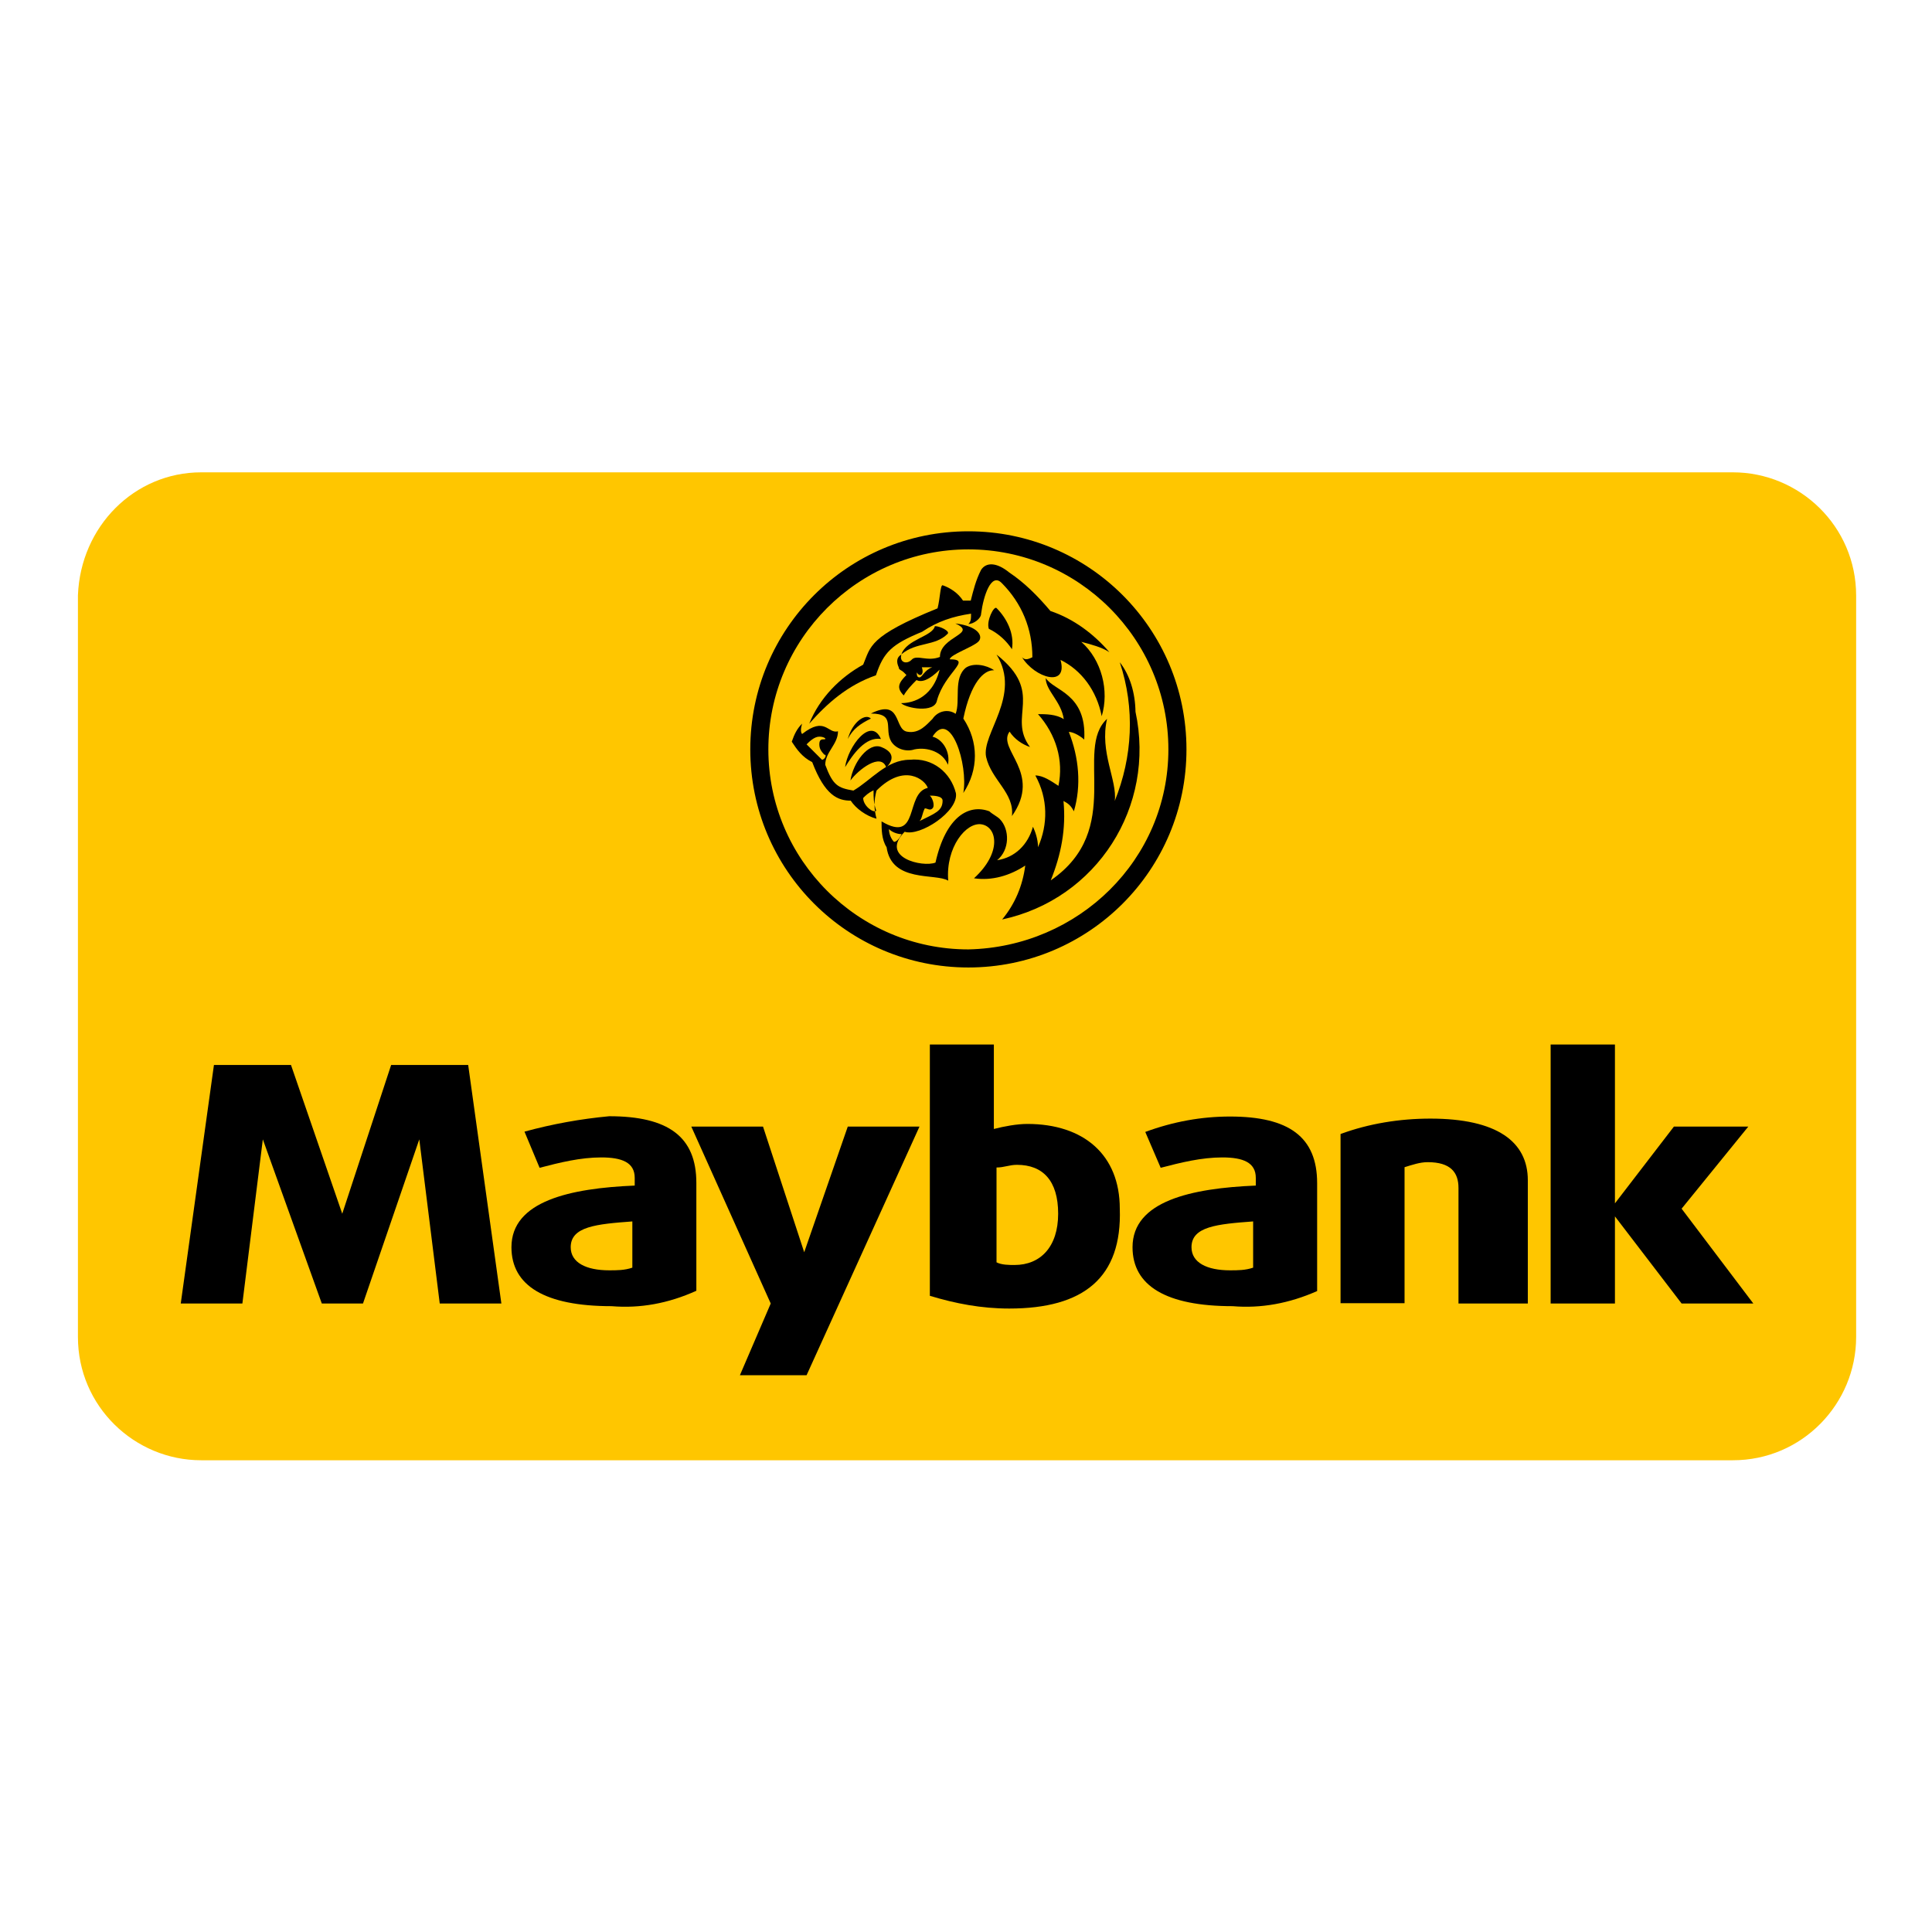
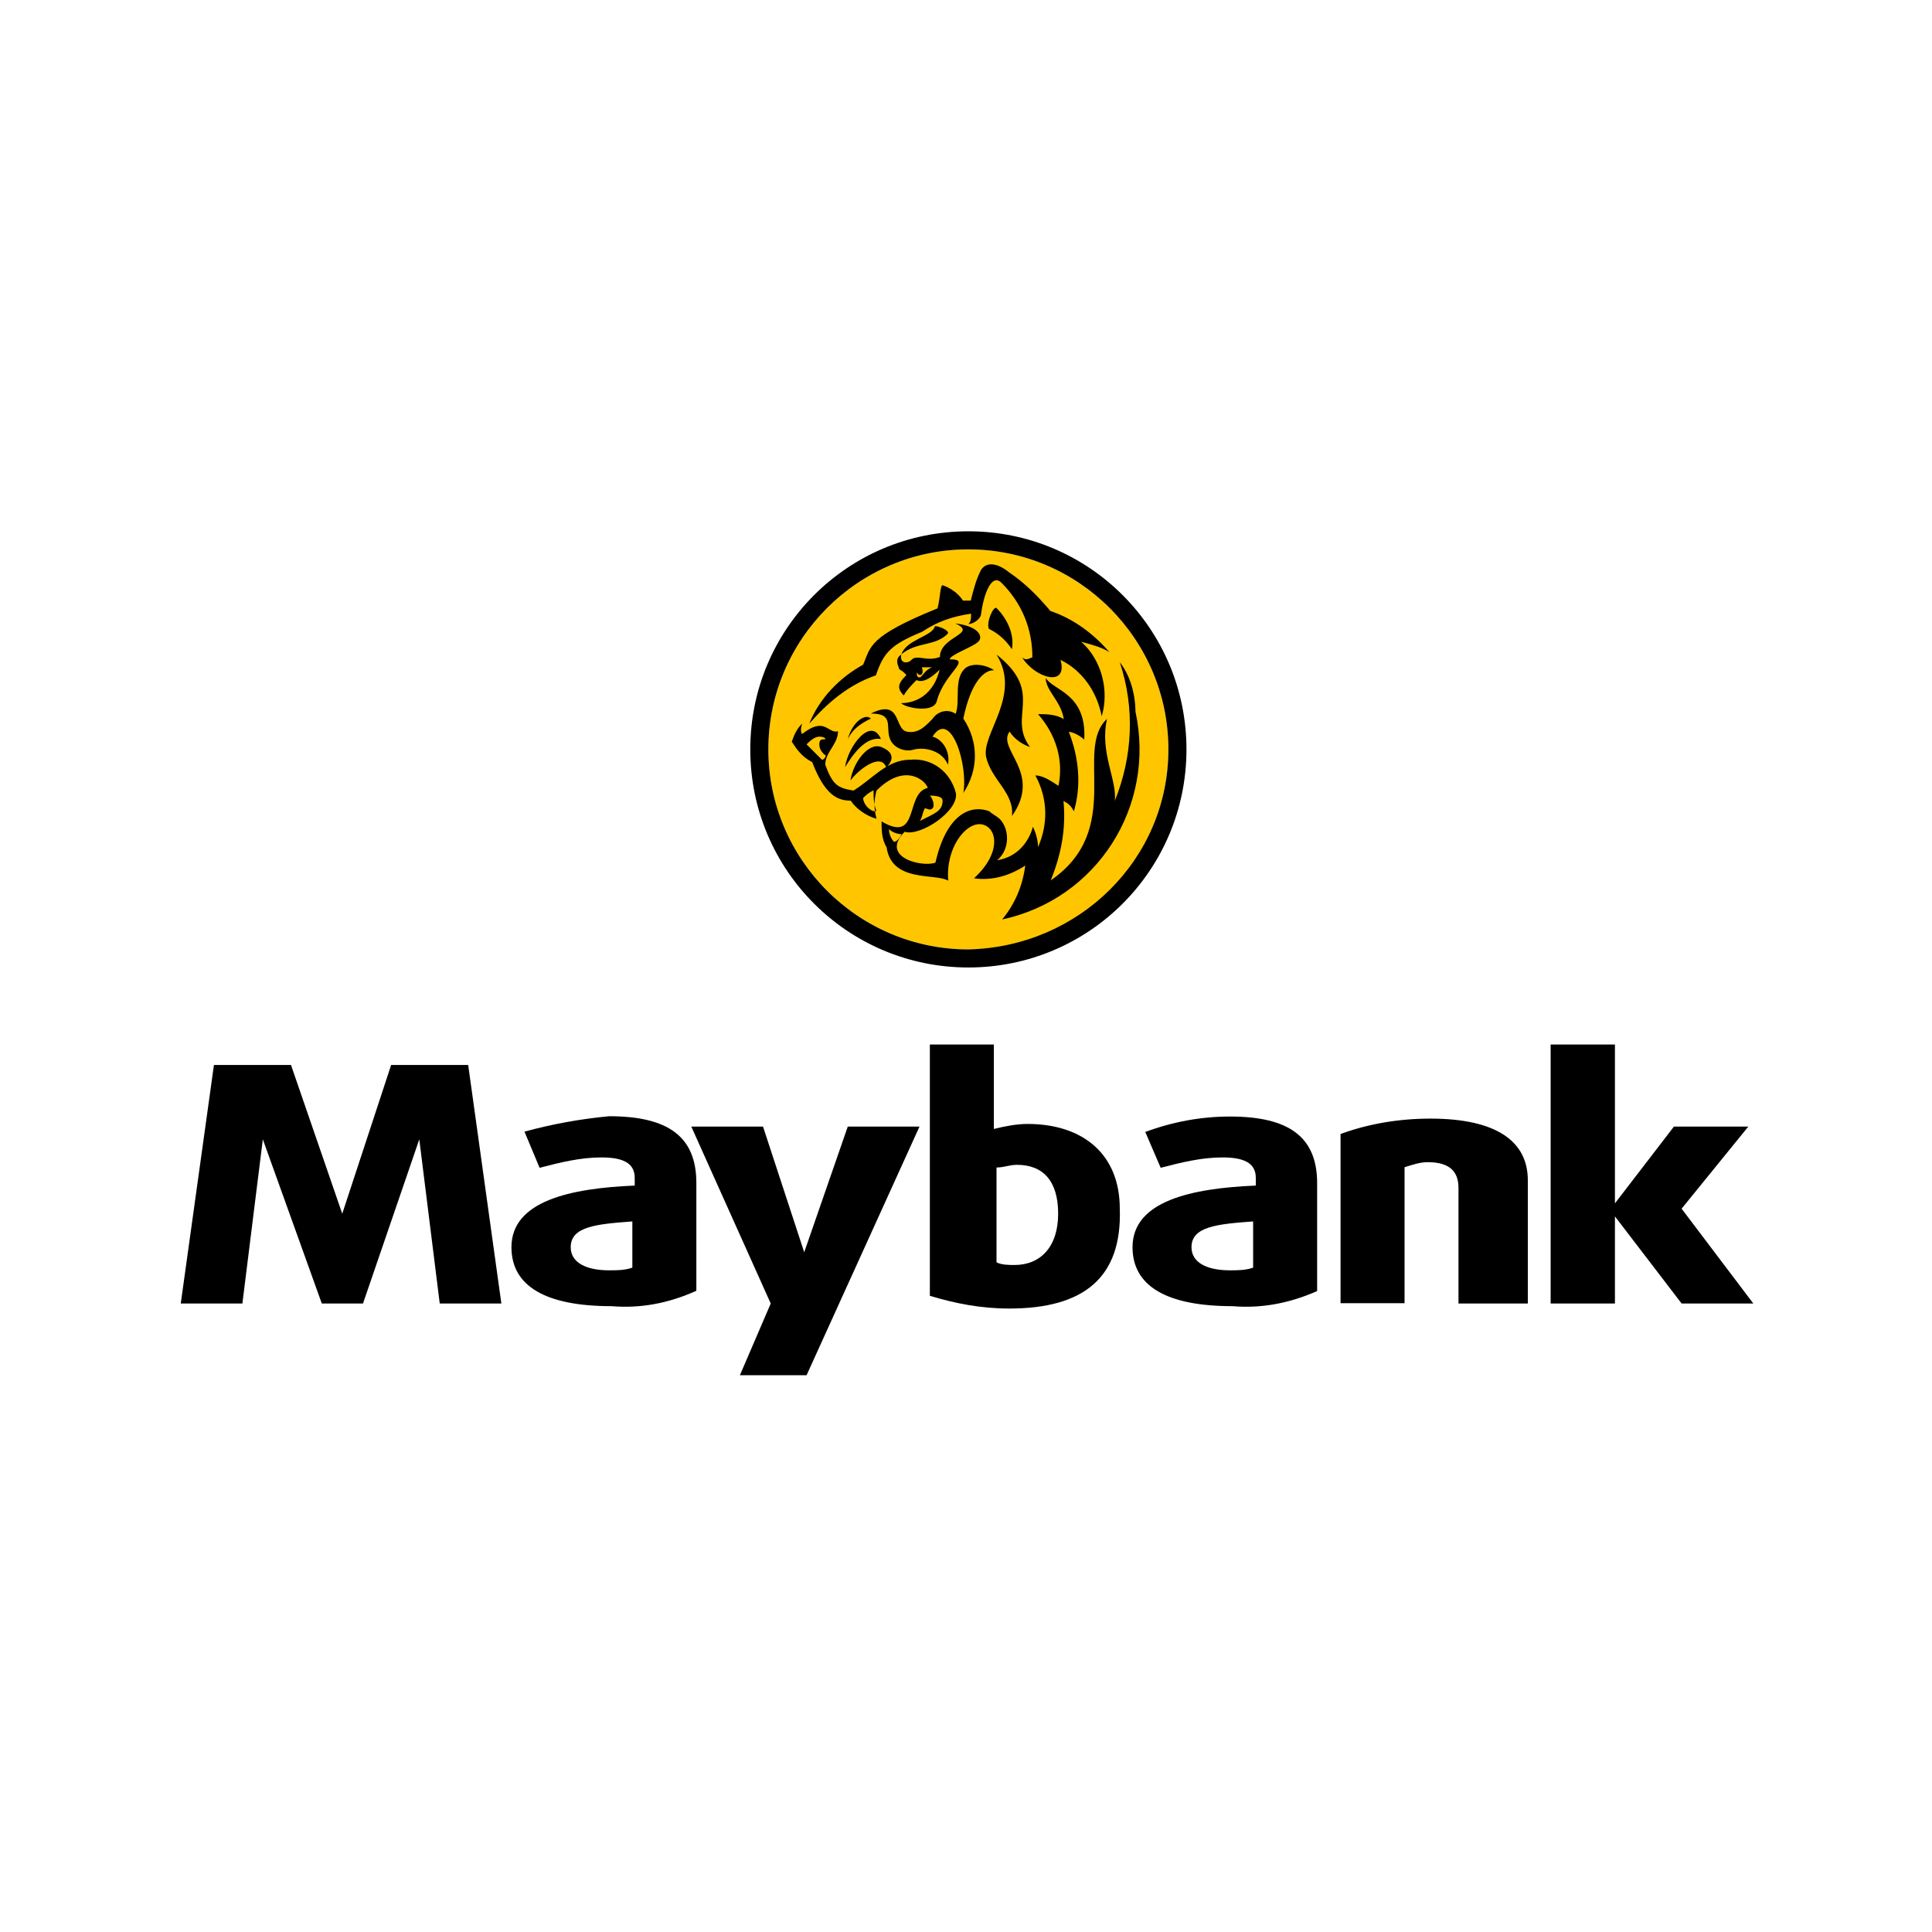
<svg xmlns="http://www.w3.org/2000/svg" version="1.1" id="layer" x="0px" y="0px" viewBox="-153 -46 652 652" style="enable-background:new -153 -46 652 652;" xml:space="preserve">
  <style type="text/css">
	.st0{fill:#FFC600;}
</style>
-   <path class="st0" d="M-85.1,113.4h516.9c22.5,0,41.6,18.2,41.6,41.6v250.2c0,22.5-18.2,41.6-41.6,41.6H-85.1  c-22.5,0-41.6-18.2-41.6-41.6V154.9C-125.8,131.6-107.6,113.4-85.1,113.4z" />
+   <path fill="transparent" d="M-85.1,113.4h516.9c22.5,0,41.6,18.2,41.6,41.6v250.2c0,22.5-18.2,41.6-41.6,41.6H-85.1  c-22.5,0-41.6-18.2-41.6-41.6V154.9C-125.8,131.6-107.6,113.4-85.1,113.4z" />
  <path d="M190.2,347.1c-2.6,0-4.3,0.9-6.9,0.9v32c1.7,0.9,4.3,0.9,6.1,0.9c8.7,0,14.7-6.1,14.7-17.3S198.9,347.1,190.2,347.1   M187.6,395.6c-9.5,0-18.2-1.7-26.8-4.3v-84.8h21.6V335c3.5-0.9,7.8-1.7,11.3-1.7c19,0,31.2,10.4,31.2,28.6  C225.7,385.2,212.7,395.6,187.6,395.6" />
  <path d="M269.9,366.2c-12.1,0.9-20.8,1.7-20.8,8.7c0,5.2,5.2,7.8,13,7.8c2.6,0,5.2,0,7.8-0.9V366.2z M263,394.8  c-22.5,0-33.8-6.9-33.8-19.9c0-15.6,19.9-19.9,41.6-20.8v-2.6c0-5.2-4.3-6.9-11.3-6.9s-13.9,1.7-20.8,3.5l-5.2-12.1  c9.5-3.5,19-5.2,28.6-5.2c19.9,0,29.4,6.9,29.4,22.5v36.4C282,393.9,272.5,395.6,263,394.8" />
  <path d="M339.2,393.9v-39c0-5.2-2.6-8.7-10.4-8.7c-2.6,0-5.2,0.9-7.8,1.7v45.9h-21.6v-57.1c9.5-3.5,19.9-5.2,30.3-5.2  c22.5,0,32.9,7.8,32.9,20.8v41.6L339.2,393.9z" />
  <polygon points="414.5,393.9 392,364.5 392,364.5 392,393.9 370.3,393.9 370.3,306.5 392,306.5 392,360.1 392,360.1 411.9,334.2   437,334.2 414.5,361.9 438.7,393.9 " />
  <polygon points="119.2,418.1 96.7,418.1 107.1,393.9 80.3,334.2 104.5,334.2 118.4,376.6 133.1,334.2 157.3,334.2 " />
  <polygon points="5,313.4 -21,313.4 -37.5,363.6 -54.8,313.4 -80.8,313.4 -92,393.9 -71.2,393.9 -64.3,338.5 -44.4,393.9   -30.5,393.9 -11.5,338.5 -4.6,393.9 16.2,393.9 " />
  <path d="M60.4,366.2c-12.1,0.9-20.8,1.7-20.8,8.7c0,5.2,5.2,7.8,13,7.8c2.6,0,5.2,0,7.8-0.9V366.2z M53.4,394.8  c-22.5,0-33.8-6.9-33.8-19.9c0-15.6,19.9-19.9,41.6-20.8v-2.6c0-5.2-4.3-6.9-11.3-6.9s-13.9,1.7-20.8,3.5L24,335.9  c9.5-2.6,19-4.3,28.6-5.2c19.9,0,29.4,6.9,29.4,22.5v36.4C72.5,393.9,63,395.6,53.4,394.8" />
  <path class="st0" d="M241.3,206.9c0,37.2-30.3,67.5-67.5,67.5s-67.5-30.3-67.5-67.5s30.3-67.5,67.5-67.5S241.3,169.7,241.3,206.9  L241.3,206.9" />
  <path d="M173.8,274.4c-37.2,0-67.5-30.3-67.5-67.5s30.3-67.5,67.5-67.5s67.5,30.3,67.5,67.5C241.3,244.1,211,273.6,173.8,274.4  L173.8,274.4 M173.8,133.3c-40.7,0-73.6,32.9-73.6,73.6s32.9,73.6,73.6,73.6s73.6-32.9,73.6-73.6S214.5,133.3,173.8,133.3  L173.8,133.3" />
  <path d="M144.3,203.4c-5.2-0.9-9.5,5.2-12.1,9.5C133.1,206,140.9,195.6,144.3,203.4" />
  <path d="M133.1,203.4c1.7-6.1,6.1-8.7,7.8-6.9C137.4,198.2,134.8,200,133.1,203.4" />
  <path d="M146.1,213c2.6-2.6,2.6-5.2-1.7-6.9c-4.3-1.7-9.5,5.2-10.4,11.3C136.6,213.8,144.3,207.8,146.1,213" />
  <path d="M188.5,229.4c0.9-7.8-6.9-12.1-8.7-19.9c-1.7-7.8,12.1-20.8,3.5-34.6c16.5,13,3.5,20.8,11.3,31.2c-2.6-0.9-5.2-2.6-6.9-5.2  C183.3,206.9,198.9,214.7,188.5,229.4" />
  <path d="M162.5,165.3c1.7,0,5.2,1.7,4.3,2.6c-4.3,4.3-10.4,2.6-15.6,6.9C153,169.7,161.7,168.8,162.5,165.3" />
  <path d="M157.3,182.6c-0.9,0-0.9-0.9-0.9-1.7c0.9,1.7,2.6,0.9,1.7-1.7h3.5C159.1,180,158.2,182.6,157.3,182.6 M177.2,170.5  c1.7-1.7,0-5.2-7.8-6.1c7.8,3.5-5.2,4.3-5.2,11.3c-4.3,1.7-7.8-0.9-9.5,0.9s-4.3,0.9-3.5-1.7c-1.7,0.9-1.7,2.6-0.9,4.3  c0,0.9,0.9,0.9,1.7,1.7l0.9,0.9c-2.6,2.6-3.5,4.3-0.9,6.9c0.9-1.7,2.6-3.5,4.3-5.2c1.7,0.9,4.3,0,7.8-3.5l0,0  c-2.6,10.4-10.4,11.3-13,11.3c1.7,1.7,11.3,3.5,12.1-0.9c2.6-9.5,12.1-13.9,4.3-13.9C167.7,174.9,175.5,172.3,177.2,170.5" />
  <path d="M180.7,166.2c3.5,1.7,6.1,4.3,7.8,6.9c0.9-5.2-1.7-10.4-5.2-13.9C182.4,158.4,179.8,163.6,180.7,166.2" />
  <path d="M120.1,198.2c3.5-8.7,10.4-15.6,18.2-19.9c2.6-6.1,1.7-9.5,25.1-19c0.9-3.5,0.9-7.8,1.7-7.8c2.6,0.9,5.2,2.6,6.9,5.2h2.6  c0.9-3.5,1.7-6.9,3.5-10.4c1.7-2.6,5.2-2.6,9.5,0.9c5.2,3.5,9.5,7.8,13.9,13c7.8,2.6,14.7,7.8,19.9,13.9c-2.6-1.7-6.1-2.6-9.5-3.5  c6.9,6.1,9.5,16.5,6.9,25.1c-1.7-8.7-6.9-15.6-13.9-19c2.6,9.5-8.7,6.1-13-0.9c0.9,0.9,1.7,0.9,3.5,0c0-9.5-3.5-18.2-10.4-25.1  c-3.5-3.5-6.1,4.3-6.9,10.4c0,1.7-2.6,3.5-4.3,3.5c0.9-0.9,0.9-1.7,0.9-3.5c-6.1,0.9-11.3,2.6-16.5,6.1c-10.4,4.3-13,6.9-15.6,14.7  C133.1,185.2,126.2,191.3,120.1,198.2" />
  <path d="M172.1,196.5c5.2,7.8,5.2,17.3,0,25.1c1.7-9.5-4.3-28.6-10.4-19c3.5,0.9,6.1,5.2,5.2,9.5c-1.7-4.3-6.9-6.1-11.3-5.2  c-2.6,0.9-6.1,0-7.8-2.6c-2.6-4.3,1.7-9.5-6.9-9.5c10.4-5.2,7.8,5.2,12.1,6.1s6.9-2.6,8.7-4.3c1.7-2.6,5.2-3.5,7.8-1.7  c1.7-4.3-0.9-12.1,3.5-15.6c2.6-1.7,6.9-0.9,9.5,0.9C179,180,174.6,184.4,172.1,196.5" />
  <path d="M148.7,238.1c-0.9-0.9-1.7-2.6-1.7-4.3c0.9,0.9,2.6,1.7,4.3,1.7C150.4,237.2,149.5,238.1,148.7,238.1 M159.1,226.8  c0.9,0,1.7,0.9,2.6,0s0-3.5-0.9-4.3c0.9,0,4.3,0,4.3,1.7c0,3.5-2.6,4.3-7.8,6.9C158.2,230.3,158.2,228.5,159.1,226.8 M138.3,223.3  c0.9-0.9,1.7-1.7,3.5-2.6c0,2.6,0,4.3,0.9,6.9C141.7,228.5,138.3,225.9,138.3,223.3 M124.4,210.4c-1.7-1.7-3.5-3.5-5.2-5.2  c0.9-0.9,2.6-2.6,4.3-2.6c1.7,0,2.6,0.9,1.7,0.9c-0.9,0-1.7,0-1.7,1.7c0,1.7,0.9,2.6,1.7,3.5C126.2,208.6,125.3,210.4,124.4,210.4   M224.9,177.5c5.2,15.6,4.3,32-1.7,46.8c0.9-6.9-5.2-16.5-2.6-27.7c-11.3,10.4,6.1,37.2-19,54.5c3.5-8.7,5.2-17.3,4.3-26.8  c1.7,0.9,2.6,1.7,3.5,3.5c2.6-8.7,1.7-18.2-1.7-26.8c1.7,0,4.3,1.7,5.2,2.6c0.9-15.6-10.4-16.5-13-20.8c0,4.3,5.2,7.8,6.1,13.9  c-2.6-1.7-6.1-1.7-8.7-1.7c6.1,6.9,8.7,15.6,6.9,24.2c-2.6-1.7-5.2-3.5-7.8-3.5c4.3,7.8,4.3,16.5,0.9,24.2c0-2.6-0.9-5.2-1.7-6.9  c-1.7,6.1-6.1,10.4-12.1,11.3c4.3-3.5,4.3-10.4,0.9-13.9c-0.9-0.9-2.6-1.7-3.5-2.6c-6.9-2.6-14.7,1.7-18.2,17.3  c-4.3,1.7-19-1.7-10.4-10.4c5.2,1.7,18.2-6.9,17.3-13c-1.7-6.9-7.8-12.1-15.6-11.3c-7.8,0-13,6.9-19,10.4c-5.2-0.9-6.9-1.7-9.5-8.7  c0-4.3,4.3-6.9,4.3-11.3c-3.5,0.9-4.3-5.2-12.1,0.9c-0.9-0.9,0-3.5,0-3.5c-1.7,1.7-2.6,3.5-3.5,6.1c1.7,2.6,3.5,5.2,6.9,6.9  c4.3,11.3,8.7,13,13,13c1.7,2.6,5.2,5.2,8.7,6.1c-0.9-3.5-0.9-6.1,0-9.5c9.5-9.5,16.5-3.5,17.3-0.9c-7.8,1.7-2.6,19-15.6,11.3  c0,2.6,0,6.1,1.7,8.7c1.7,12.1,16.5,8.7,20.8,11.3c-0.9-11.3,6.1-19.9,11.3-19c5.2,0.9,6.9,9.5-2.6,18.2c6.1,0.9,12.1-0.9,17.3-4.3  c-0.9,6.9-3.5,13-7.8,18.2c32-6.9,51.9-38.1,45-70.1C230.1,187.8,228.3,181.8,224.9,177.5" />
</svg>
